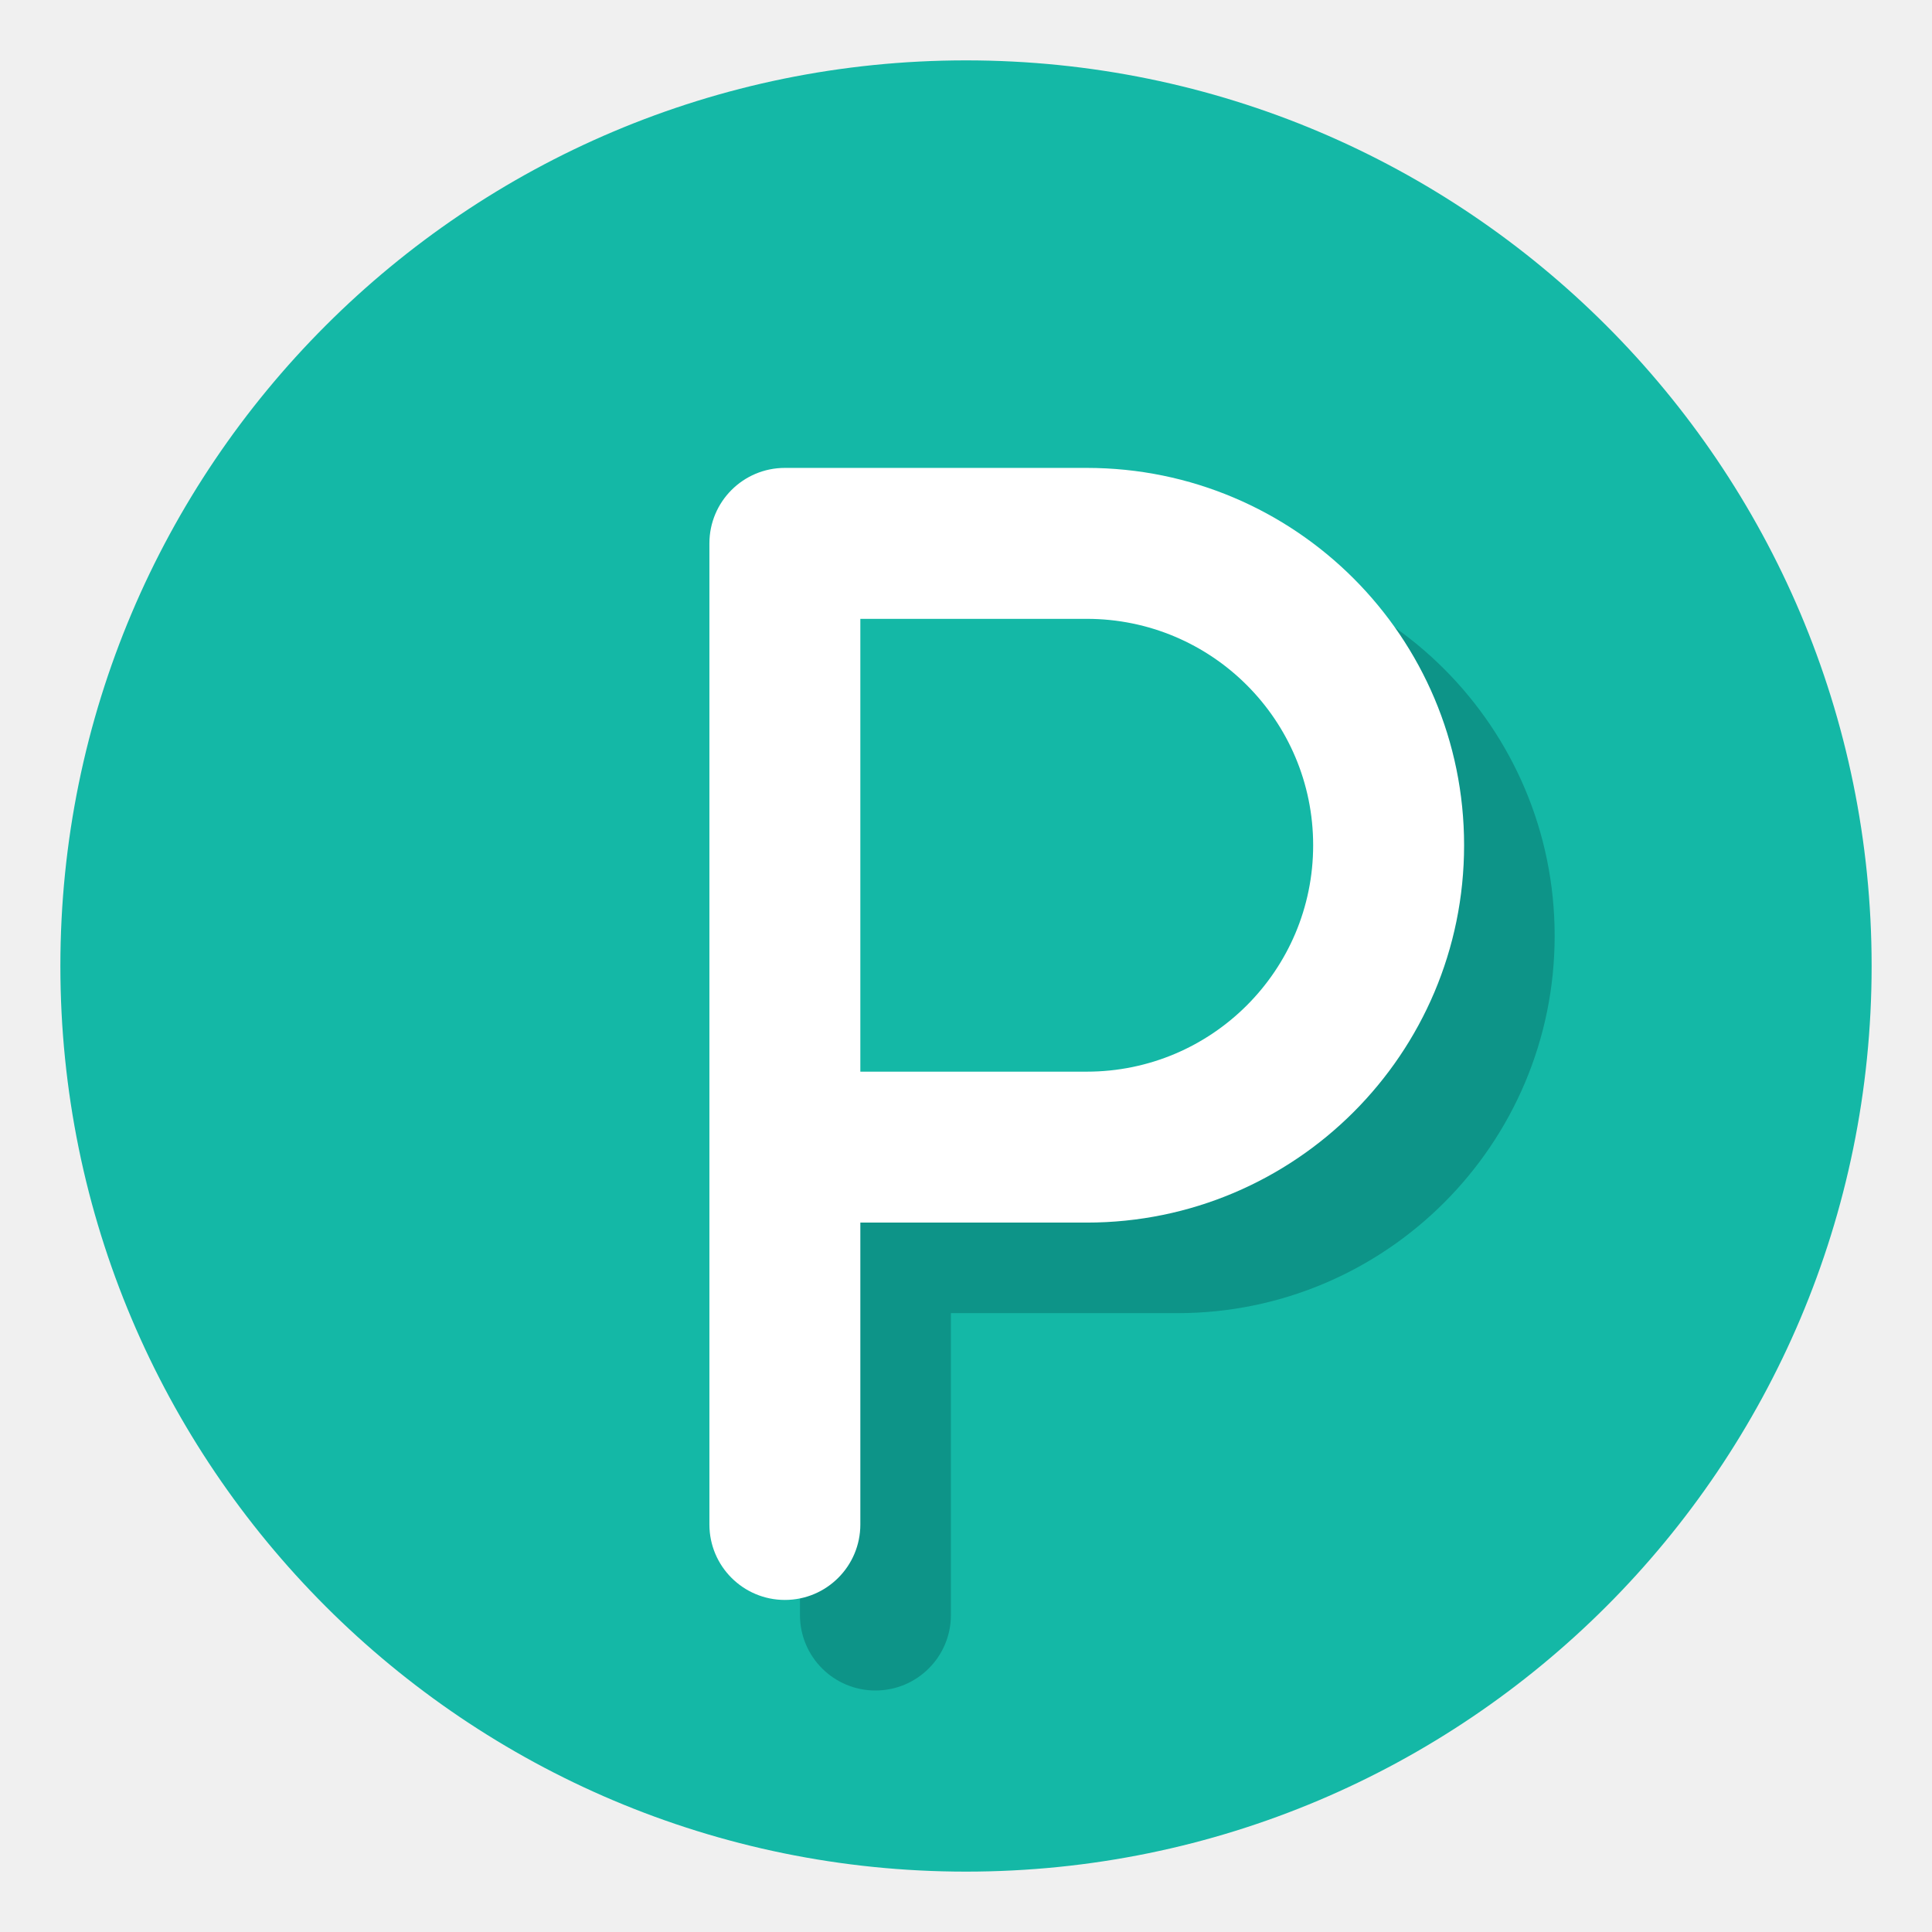
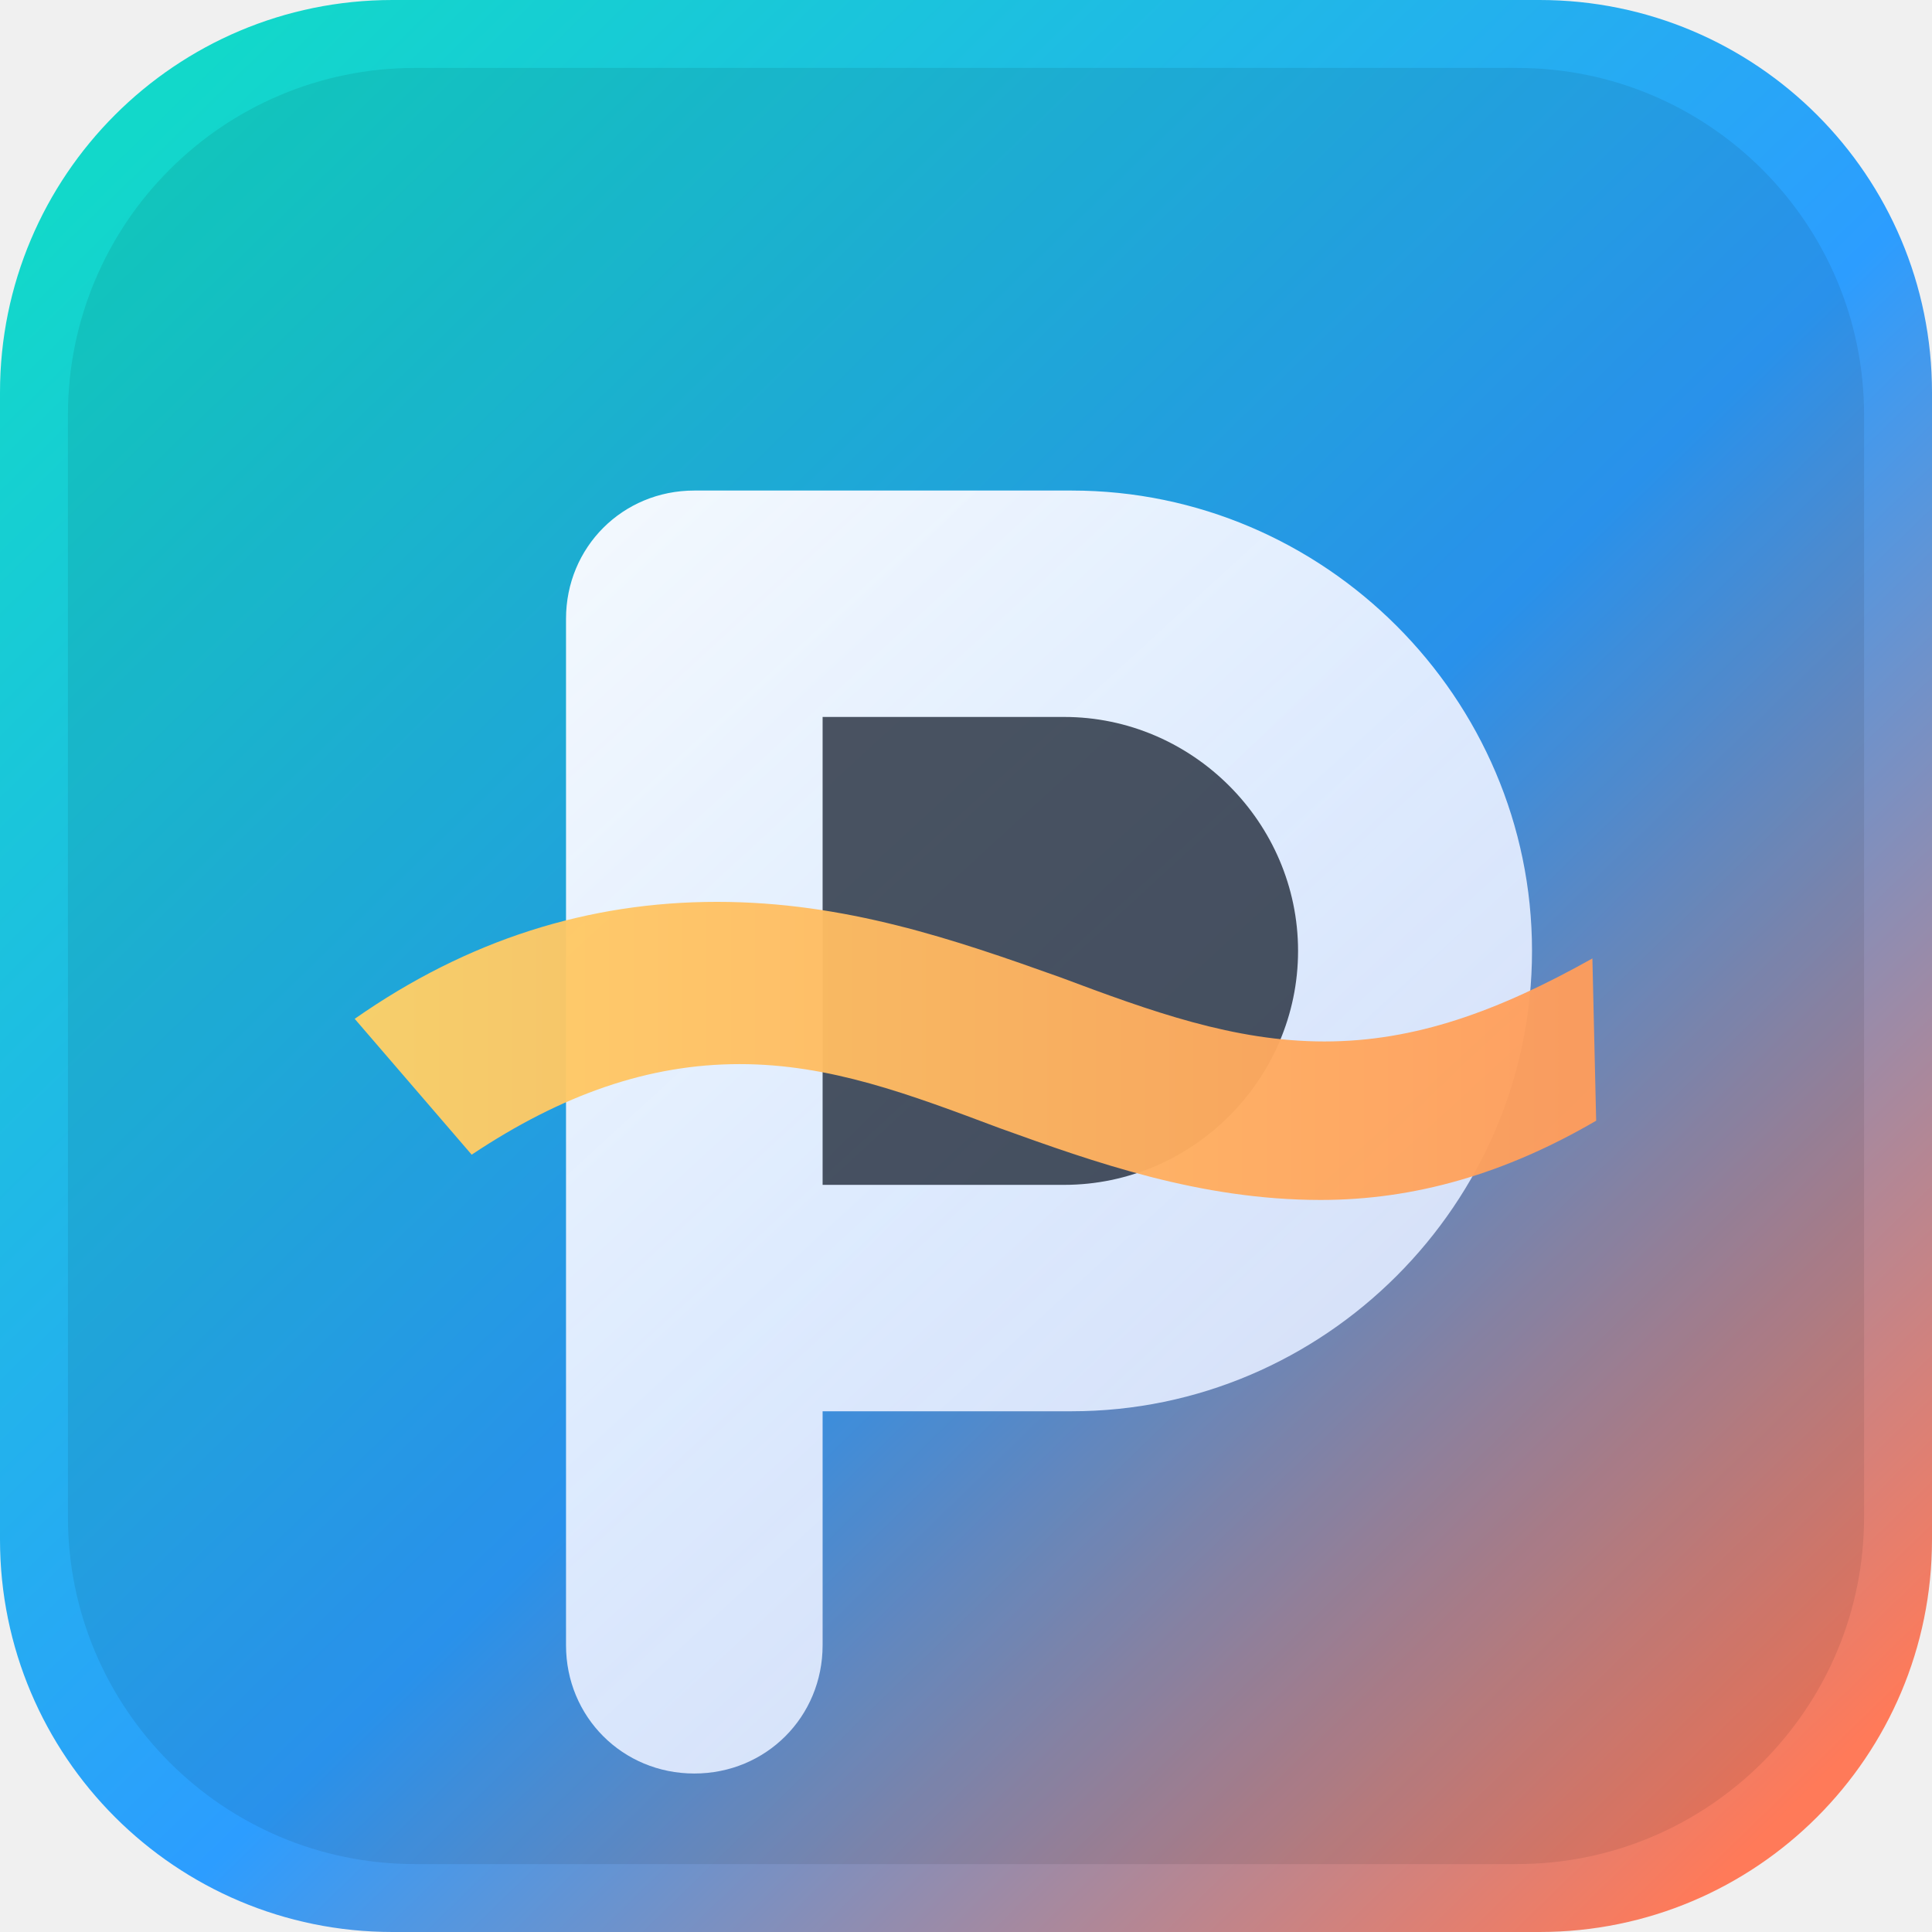
<svg xmlns="http://www.w3.org/2000/svg" viewBox="0 0 512 512" fill="none">
-   <circle cx="256" cy="256" r="240" fill="#14b8a6" />
-   <path d="M200 136h100c55.23 0 100 44.77 100 100s-44.77 100-100 100h-60v80c0 11.05-8.95 20-20 20s-20-8.95-20-20V156c0-11.05 8.95-20 20-20z" fill="#0d9488" transform="translate(12, 12)" />
-   <path d="M188 124h100c55.23 0 100 44.77 100 100s-44.77 100-100 100h-60v80c0 11.05-8.95 20-20 20s-20-8.95-20-20V144c0-11.05 8.95-20 20-20z" fill="white" />
-   <path d="M228 164v120h60c33.14 0 60-26.86 60-60s-26.86-60-60-60h-60z" fill="#14b8a6" />
+   <defs>
+     <linearGradient id="bg" x1="38" y1="32" x2="474" y2="480" gradientUnits="userSpaceOnUse">
+       <stop stop-color="#12D8CA" />
+       <stop offset="0.55" stop-color="#2C9DFF" />
+       <stop offset="1" stop-color="#FF7A59" />
+     </linearGradient>
+     <linearGradient id="ring" x1="128" y1="112" x2="394" y2="402" gradientUnits="userSpaceOnUse">
+       <stop stop-color="#F8FBFF" />
+       <stop offset="1" stop-color="#DCE7FF" stop-opacity="0.9" />
+     </linearGradient>
+     <linearGradient id="wave" x1="96" y1="262" x2="418" y2="262" gradientUnits="userSpaceOnUse">
+       <stop stop-color="#FFD166" />
+       <stop offset="1" stop-color="#FF9D5C" />
+     </linearGradient>
+   </defs>
+   <rect width="512" height="512" rx="104" fill="url(#bg)" />
+   <rect x="18" y="18" width="476" height="476" rx="92" fill="black" fill-opacity="0.08" />
+   <path d="M158 130h126c67 0 122 55 122 122s-55 122-122 122h-66v62c0 19-15 34-34 34s-34-15-34-34V164c0-19 15-34 34-34Z" fill="url(#ring)" />
+   <path d="M218 190v124h64c34 0 62-28 62-62s-28-62-62-62h-64Z" fill="#0C1524" fill-opacity="0.72" />
+   <path d="M94 270c30-21 62-31 96-31 34 0 63 10 91 20 24 9 46 17 70 17 24 0 46-8 71-22l1 43c-24 14-48 21-73 21-32 0-60-10-85-19-24-9-45-17-69-17-24 0-47 8-71 24l-31-36Z" fill="url(#wave)" fill-opacity="0.96" />
</svg>
